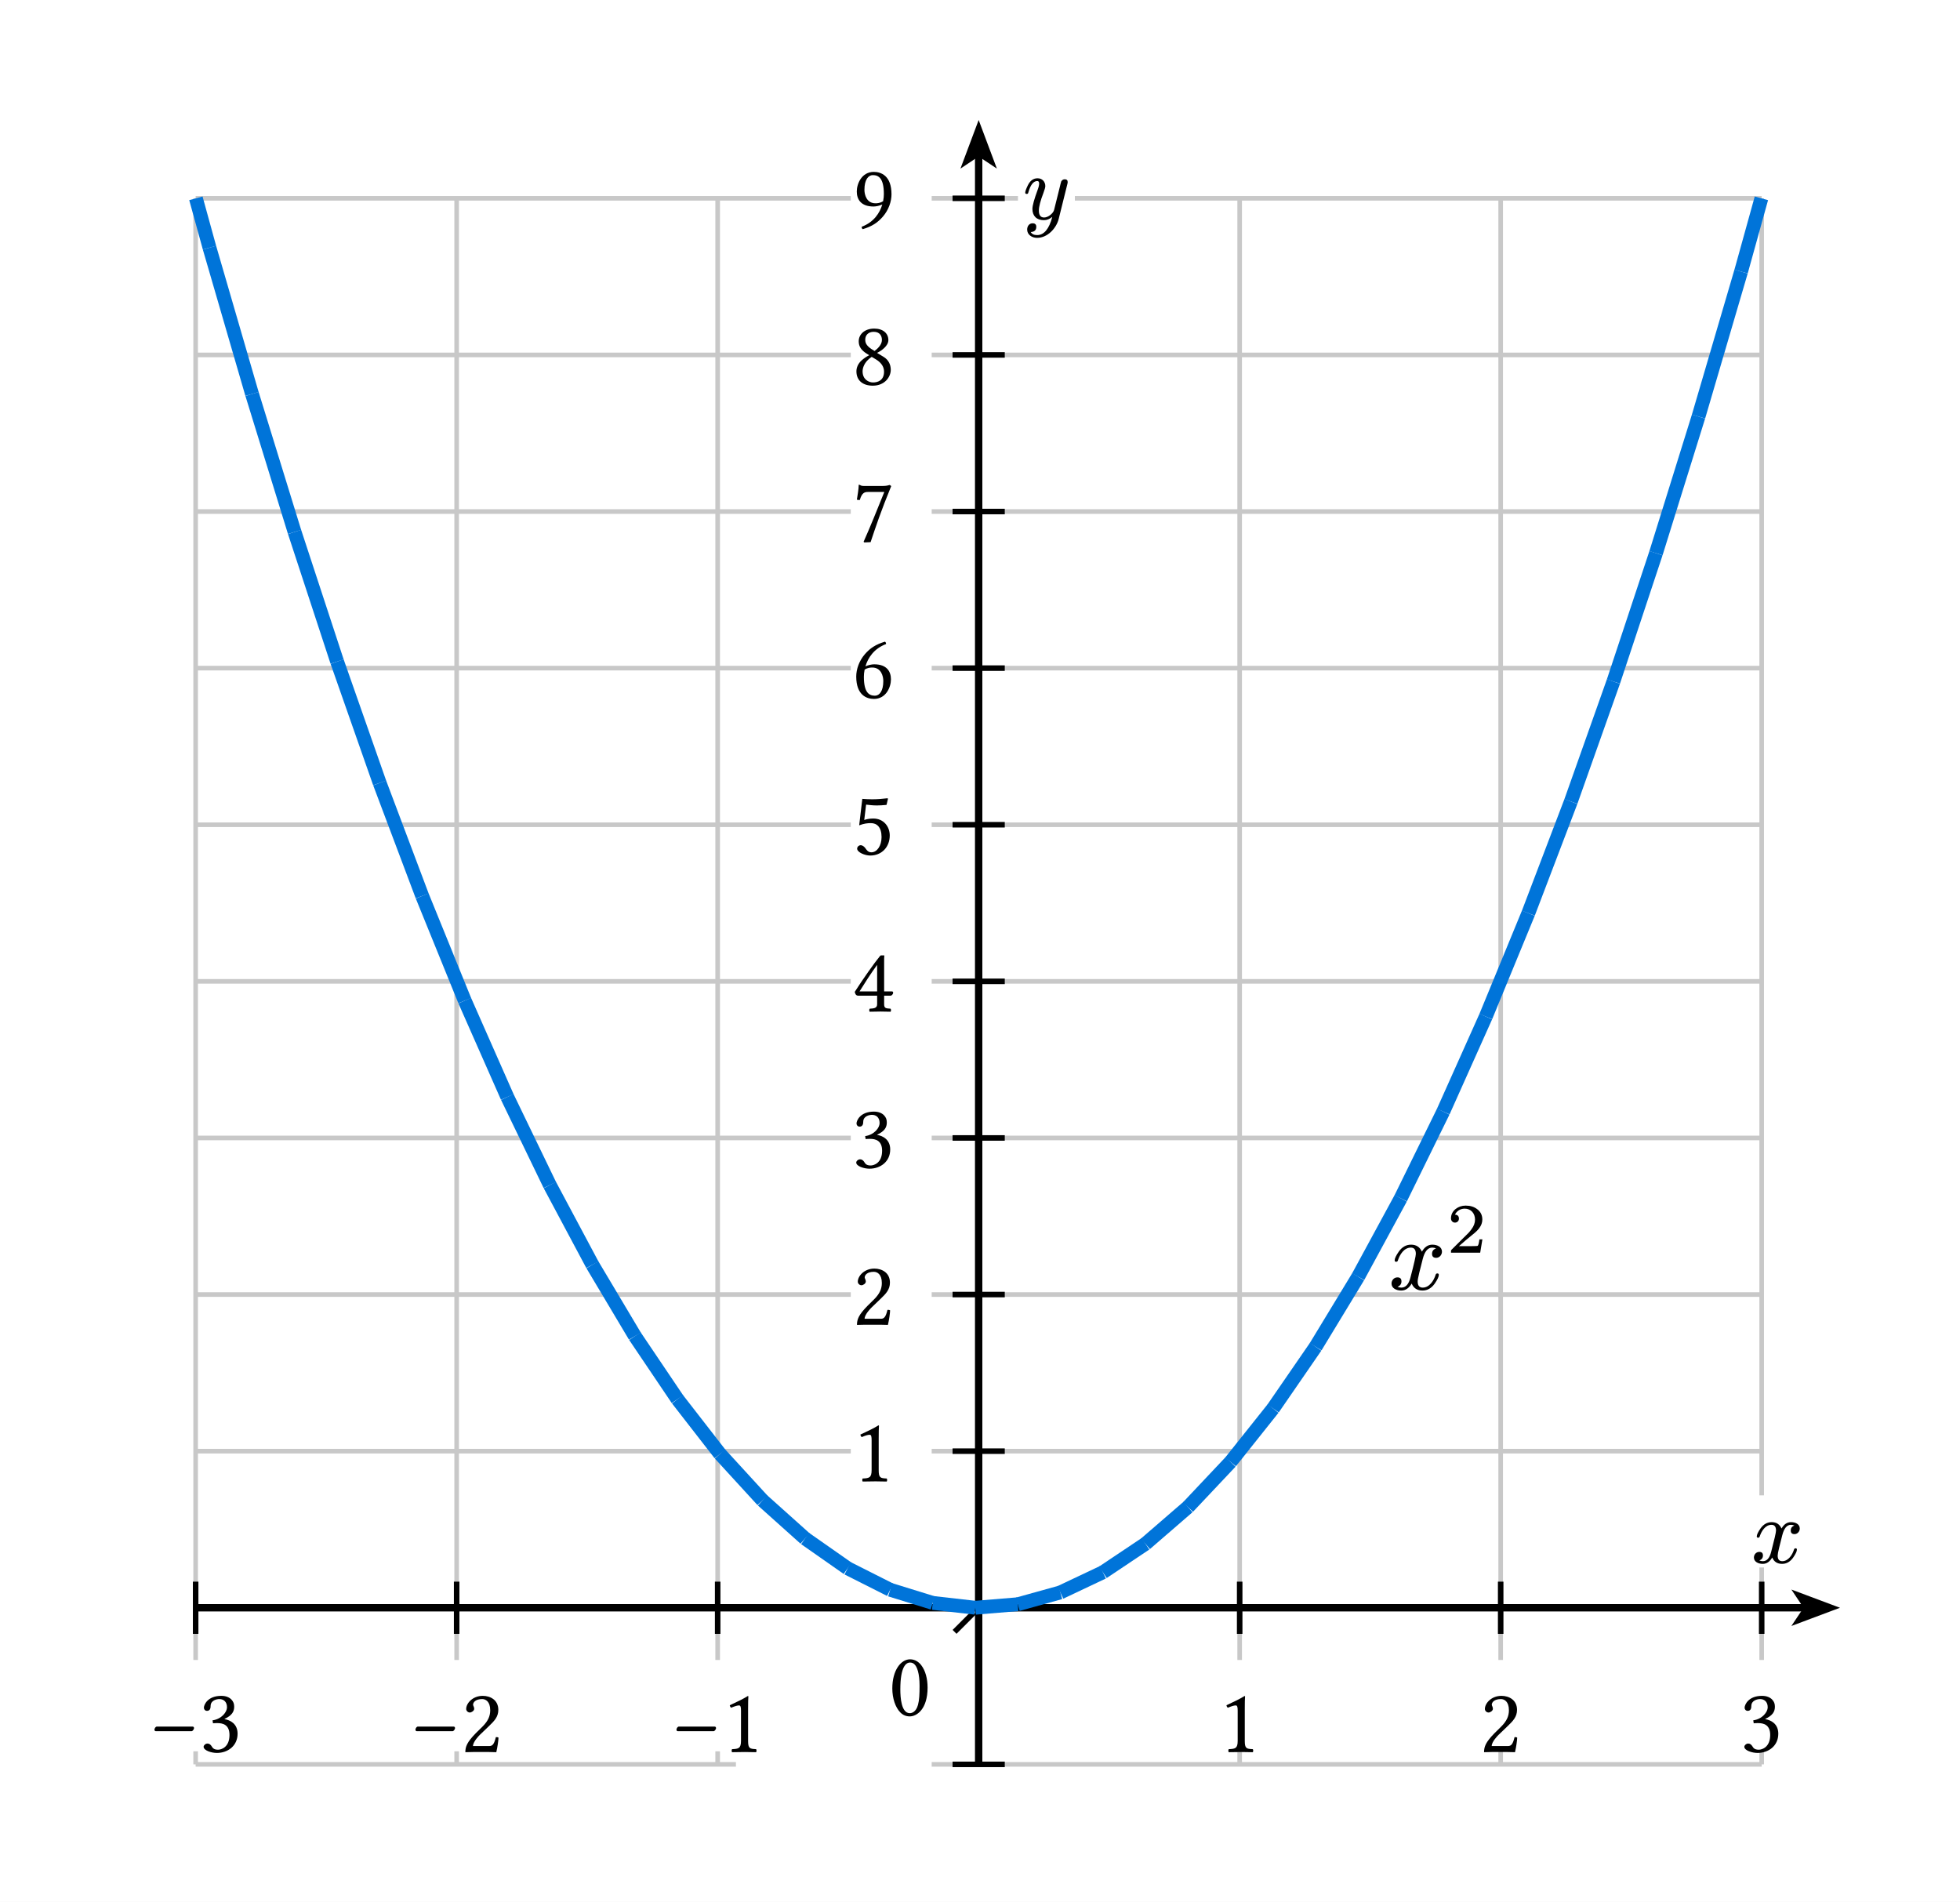
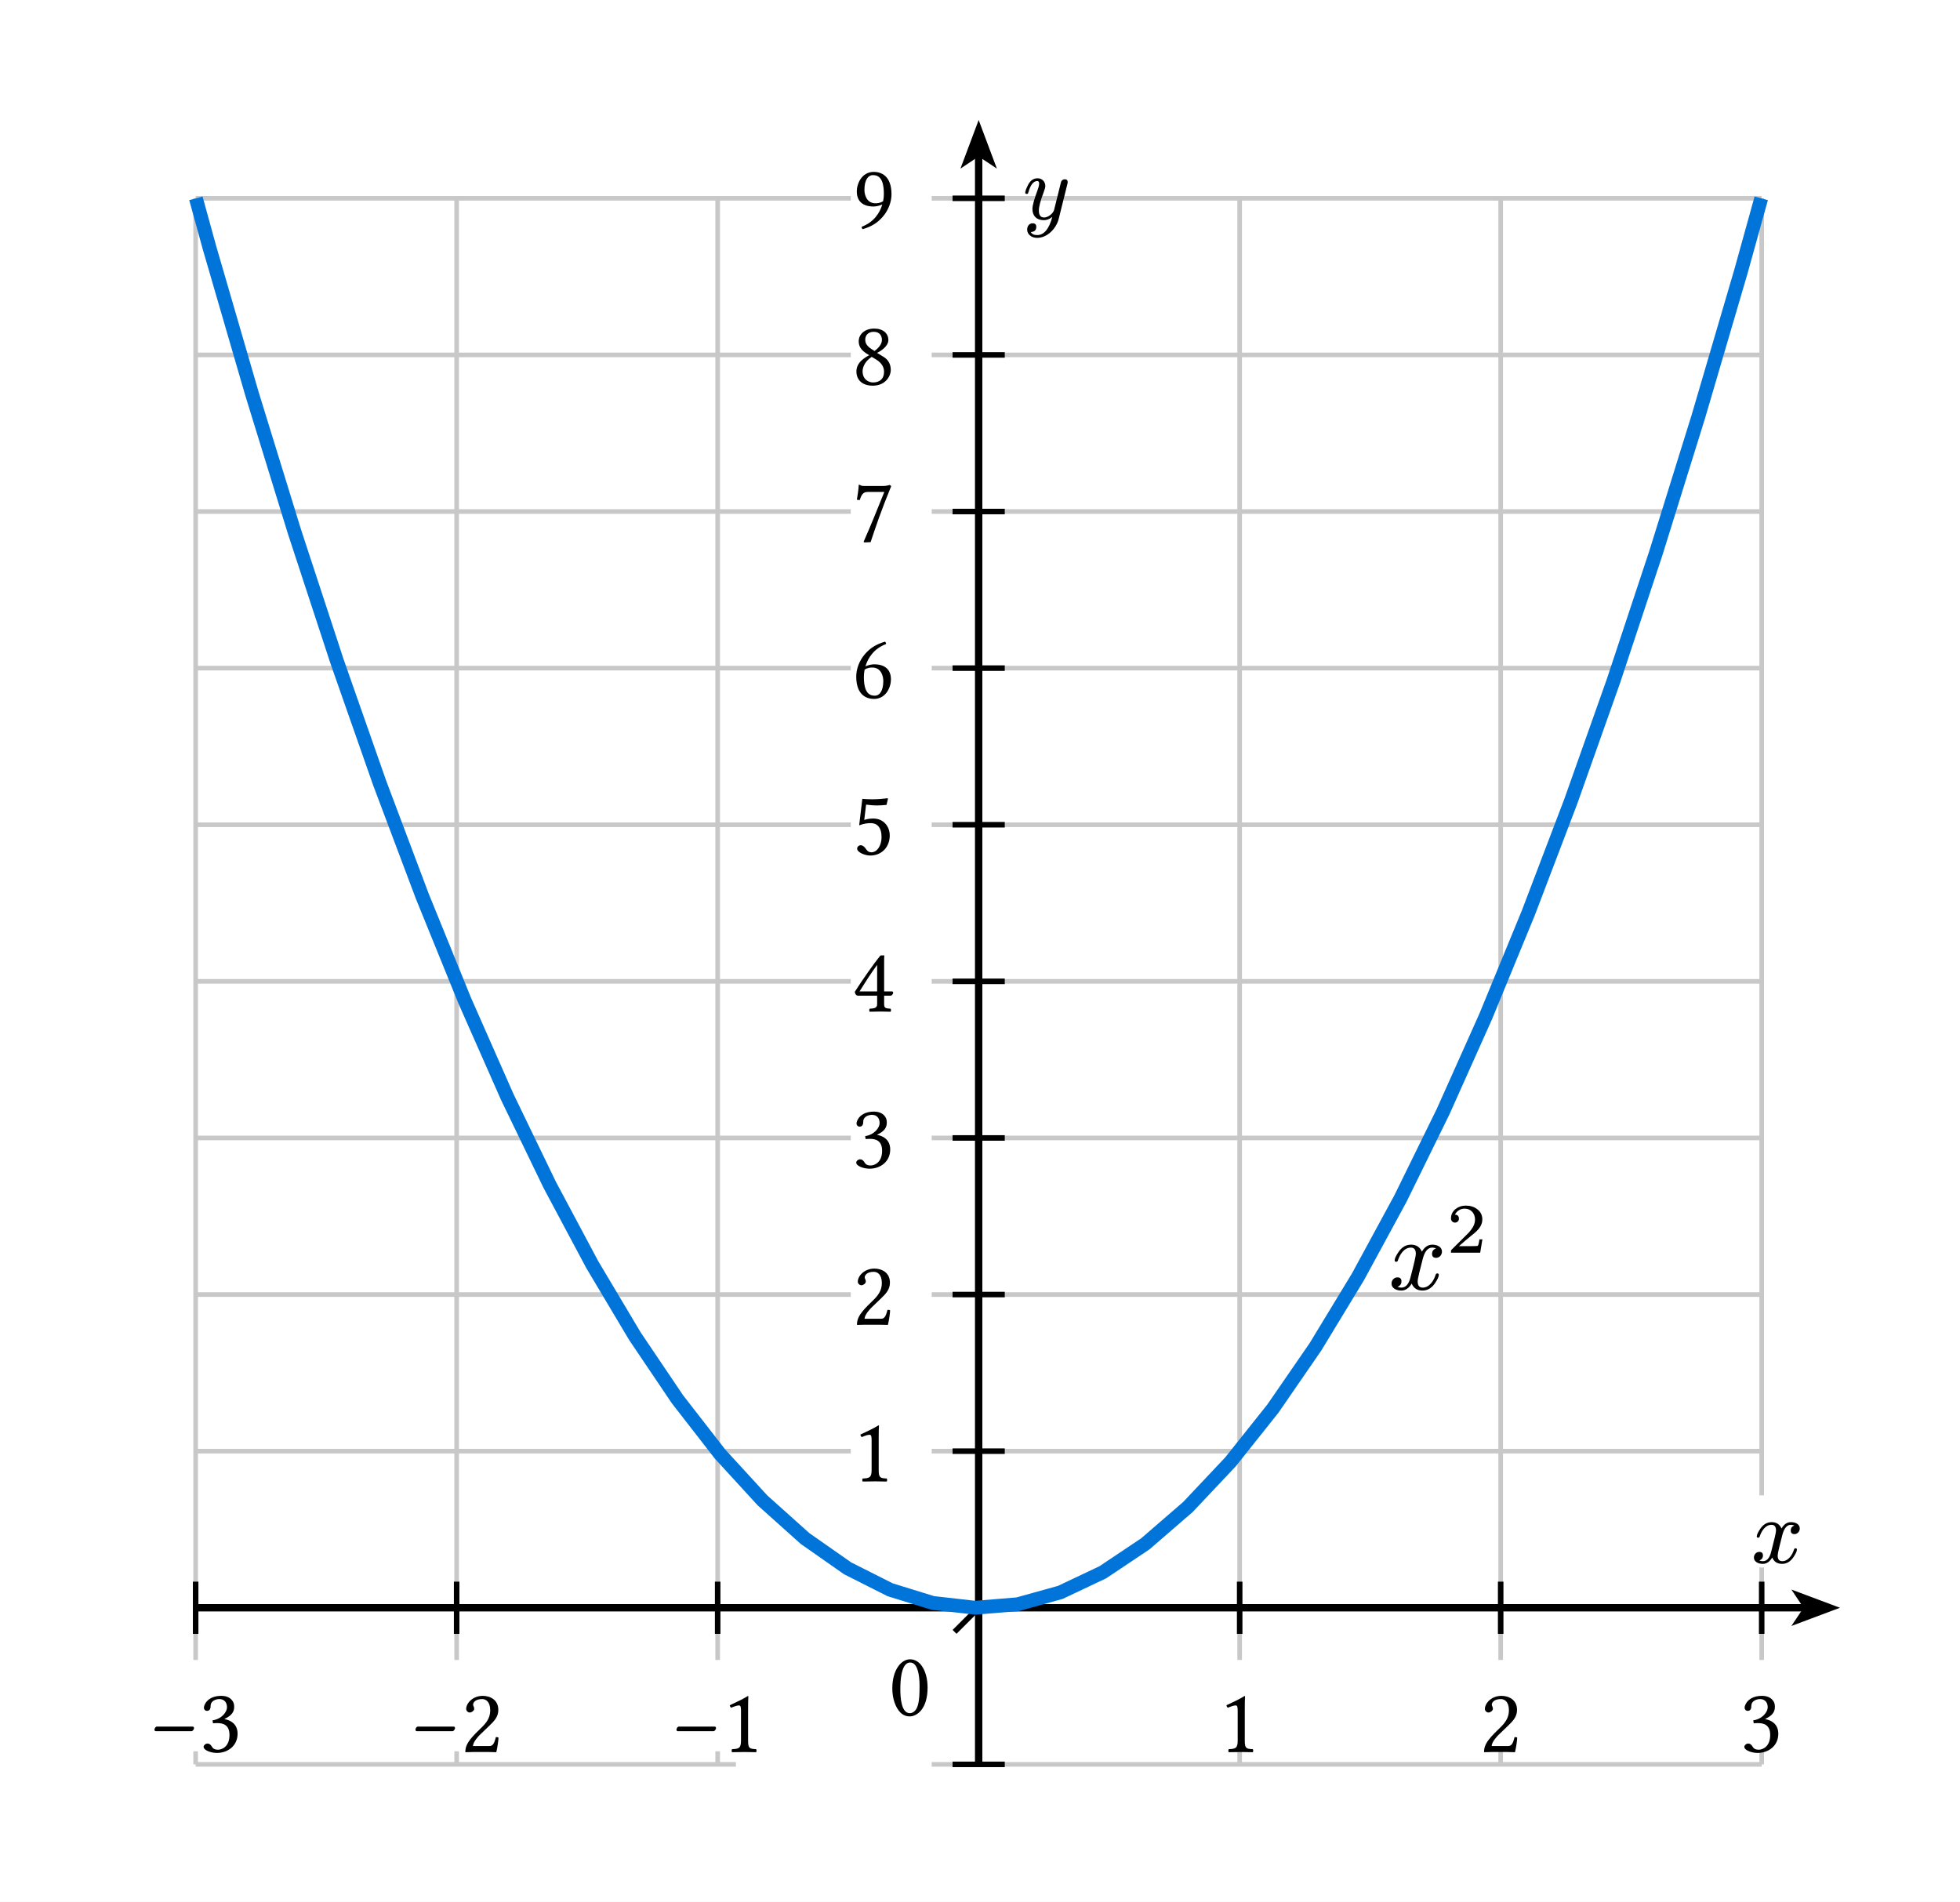
<svg xmlns="http://www.w3.org/2000/svg" xmlns:xlink="http://www.w3.org/1999/xlink" viewBox="0 0 212.865 206.549" width="212.865pt" height="206.549pt">
  <path fill="#ffffff" fill-rule="nonzero" d="M 0 0v 206.549h 212.865v -206.549Z " />
  <g transform="translate(14.17323 14.17323)">
    <path fill="none" stroke="#c8c8c8" stroke-width="0.5" stroke-linecap="butt" stroke-linejoin="miter" stroke-miterlimit="4" transform="translate(7.075 176.0262)" d="M 0 0m 0 1.417v -1.417" />
    <path fill="none" stroke="#c8c8c8" stroke-width="0.5" stroke-linecap="butt" stroke-linejoin="miter" stroke-miterlimit="4" transform="translate(7.075 7.364737)" d="M 0 0m 0 158.74v -158.74" />
    <path fill="none" stroke="#c8c8c8" stroke-width="0.5" stroke-linecap="butt" stroke-linejoin="miter" stroke-miterlimit="4" transform="translate(35.42146 176.0262)" d="M 0 0m 0 1.417v -1.417" />
    <path fill="none" stroke="#c8c8c8" stroke-width="0.5" stroke-linecap="butt" stroke-linejoin="miter" stroke-miterlimit="4" transform="translate(35.42146 7.364737)" d="M 0 0m 0 158.74v -158.74" />
    <path fill="none" stroke="#c8c8c8" stroke-width="0.5" stroke-linecap="butt" stroke-linejoin="miter" stroke-miterlimit="4" transform="translate(63.76791 176.0262)" d="M 0 0m 0 1.417v -1.417" />
    <path fill="none" stroke="#c8c8c8" stroke-width="0.5" stroke-linecap="butt" stroke-linejoin="miter" stroke-miterlimit="4" transform="translate(63.76791 7.364737)" d="M 0 0m 0 158.74v -158.74" />
    <path fill="none" stroke="#c8c8c8" stroke-width="0.5" stroke-linecap="butt" stroke-linejoin="miter" stroke-miterlimit="4" transform="translate(92.11437 7.364737)" d="M 0 0m 0 170.079v -170.079" />
    <path fill="none" stroke="#c8c8c8" stroke-width="0.5" stroke-linecap="butt" stroke-linejoin="miter" stroke-miterlimit="4" transform="translate(120.4608 176.0262)" d="M 0 0m 0 1.417v -1.417" />
    <path fill="none" stroke="#c8c8c8" stroke-width="0.5" stroke-linecap="butt" stroke-linejoin="miter" stroke-miterlimit="4" transform="translate(120.4608 7.364737)" d="M 0 0m 0 158.74v -158.74" />
    <path fill="none" stroke="#c8c8c8" stroke-width="0.5" stroke-linecap="butt" stroke-linejoin="miter" stroke-miterlimit="4" transform="translate(148.8073 176.0262)" d="M 0 0m 0 1.417v -1.417" />
    <path fill="none" stroke="#c8c8c8" stroke-width="0.5" stroke-linecap="butt" stroke-linejoin="miter" stroke-miterlimit="4" transform="translate(148.8073 7.364737)" d="M 0 0m 0 158.74v -158.74" />
    <path fill="none" stroke="#c8c8c8" stroke-width="0.5" stroke-linecap="butt" stroke-linejoin="miter" stroke-miterlimit="4" transform="translate(177.1537 176.0262)" d="M 0 0m 0 1.417v -1.417" />
    <path fill="none" stroke="#c8c8c8" stroke-width="0.5" stroke-linecap="butt" stroke-linejoin="miter" stroke-miterlimit="4" transform="translate(177.1537 7.364737)" d="M 0 0m 0 158.74v -158.74" />
    <path fill="none" stroke="#c8c8c8" stroke-width="0.5" stroke-linecap="butt" stroke-linejoin="miter" stroke-miterlimit="4" transform="translate(7.075 177.4435)" d="M 0 0h 58.677" />
    <path fill="none" stroke="#c8c8c8" stroke-width="0.5" stroke-linecap="butt" stroke-linejoin="miter" stroke-miterlimit="4" transform="translate(87.01201 177.4435)" d="M 0 0h 90.142" />
    <path fill="none" stroke="#c8c8c8" stroke-width="0.5" stroke-linecap="butt" stroke-linejoin="miter" stroke-miterlimit="4" transform="translate(7.075 160.4356)" d="M 0 0h 170.079" />
    <path fill="none" stroke="#c8c8c8" stroke-width="0.5" stroke-linecap="butt" stroke-linejoin="miter" stroke-miterlimit="4" transform="translate(7.075 143.4277)" d="M 0 0h 71.15" />
    <path fill="none" stroke="#c8c8c8" stroke-width="0.5" stroke-linecap="butt" stroke-linejoin="miter" stroke-miterlimit="4" transform="translate(87.01201 143.4277)" d="M 0 0h 90.142" />
    <path fill="none" stroke="#c8c8c8" stroke-width="0.5" stroke-linecap="butt" stroke-linejoin="miter" stroke-miterlimit="4" transform="translate(7.075 126.4199)" d="M 0 0h 71.15" />
    <path fill="none" stroke="#c8c8c8" stroke-width="0.5" stroke-linecap="butt" stroke-linejoin="miter" stroke-miterlimit="4" transform="translate(87.01201 126.4199)" d="M 0 0h 90.142" />
    <path fill="none" stroke="#c8c8c8" stroke-width="0.5" stroke-linecap="butt" stroke-linejoin="miter" stroke-miterlimit="4" transform="translate(7.075 109.412)" d="M 0 0h 71.15" />
    <path fill="none" stroke="#c8c8c8" stroke-width="0.5" stroke-linecap="butt" stroke-linejoin="miter" stroke-miterlimit="4" transform="translate(87.01201 109.412)" d="M 0 0h 90.142" />
    <path fill="none" stroke="#c8c8c8" stroke-width="0.5" stroke-linecap="butt" stroke-linejoin="miter" stroke-miterlimit="4" transform="translate(7.075 92.40411)" d="M 0 0h 71.15" />
    <path fill="none" stroke="#c8c8c8" stroke-width="0.5" stroke-linecap="butt" stroke-linejoin="miter" stroke-miterlimit="4" transform="translate(87.01201 92.40411)" d="M 0 0h 90.142" />
    <path fill="none" stroke="#c8c8c8" stroke-width="0.5" stroke-linecap="butt" stroke-linejoin="miter" stroke-miterlimit="4" transform="translate(7.075 75.39623)" d="M 0 0h 71.15" />
    <path fill="none" stroke="#c8c8c8" stroke-width="0.5" stroke-linecap="butt" stroke-linejoin="miter" stroke-miterlimit="4" transform="translate(87.01201 75.39623)" d="M 0 0h 90.142" />
    <path fill="none" stroke="#c8c8c8" stroke-width="0.5" stroke-linecap="butt" stroke-linejoin="miter" stroke-miterlimit="4" transform="translate(7.075 58.38836)" d="M 0 0h 71.15" />
    <path fill="none" stroke="#c8c8c8" stroke-width="0.5" stroke-linecap="butt" stroke-linejoin="miter" stroke-miterlimit="4" transform="translate(87.01201 58.38836)" d="M 0 0h 90.142" />
    <path fill="none" stroke="#c8c8c8" stroke-width="0.5" stroke-linecap="butt" stroke-linejoin="miter" stroke-miterlimit="4" transform="translate(7.075 41.38048)" d="M 0 0h 71.15" />
    <path fill="none" stroke="#c8c8c8" stroke-width="0.5" stroke-linecap="butt" stroke-linejoin="miter" stroke-miterlimit="4" transform="translate(87.01201 41.38048)" d="M 0 0h 90.142" />
    <path fill="none" stroke="#c8c8c8" stroke-width="0.5" stroke-linecap="butt" stroke-linejoin="miter" stroke-miterlimit="4" transform="translate(7.075 24.37261)" d="M 0 0h 71.15" />
    <path fill="none" stroke="#c8c8c8" stroke-width="0.5" stroke-linecap="butt" stroke-linejoin="miter" stroke-miterlimit="4" transform="translate(87.01201 24.37261)" d="M 0 0h 90.142" />
    <path fill="none" stroke="#c8c8c8" stroke-width="0.5" stroke-linecap="butt" stroke-linejoin="miter" stroke-miterlimit="4" transform="translate(7.075 7.364737)" d="M 0 0h 71.15" />
    <path fill="none" stroke="#c8c8c8" stroke-width="0.5" stroke-linecap="butt" stroke-linejoin="miter" stroke-miterlimit="4" transform="translate(87.01201 7.364737)" d="M 0 0h 90.142" />
    <path fill="none" stroke="#000000" stroke-width="0.8" stroke-linecap="butt" stroke-linejoin="miter" stroke-miterlimit="4" transform="translate(7.075 160.4356)" d="M 0 0h 175.105" />
    <path fill="#000000" fill-rule="nonzero" stroke="#000000" stroke-width="0.8" stroke-linecap="butt" stroke-linejoin="miter" stroke-miterlimit="4" stroke-dashoffset="0" stroke-dasharray="" transform="translate(181.4004 159.2663)" d="M 0 0m 3.118 1.169l -3.118 -1.169l 0.78 1.169l -0.78 1.169l 3.118 -1.169Z " />
    <path fill="none" stroke="#000000" stroke-width="0.8" stroke-linecap="butt" stroke-linejoin="miter" stroke-miterlimit="4" transform="translate(92.11437 2.338583)" d="M 0 0m 0 175.105v -175.105" />
    <path fill="#000000" fill-rule="nonzero" stroke="#000000" stroke-width="0.8" stroke-linecap="butt" stroke-linejoin="miter" stroke-miterlimit="4" stroke-dashoffset="0" stroke-dasharray="" transform="translate(90.94508)" d="M 0 0m 1.169 0l -1.169 3.118l 1.169 -0.78l 1.169 0.78l -1.169 -3.118Z " />
    <path fill="none" stroke="#000000" stroke-width="0.6" stroke-linecap="butt" stroke-linejoin="miter" stroke-miterlimit="4" transform="translate(7.075 157.601)" d="M 0 0m 0 5.669v -5.669" />
    <path fill="none" transform="translate(0 167.5222)" d="M 0 0h 14.15v 10.68h -14.15v -10.68Z " />
    <g transform="translate(-6.3e-8 167.5222)">
      <g transform="matrix(1 0 0 -1 2 8.58)">
        <use xlink:href="#g769096BA7538C9DB0AE1F13573F95E13" x="0" y="0" fill="#000000" fill-rule="nonzero" />
        <use xlink:href="#gEC79FC52D225D04391F52749EE46159D" x="5.5" y="0" fill="#000000" fill-rule="nonzero" />
      </g>
    </g>
    <path fill="none" stroke="#000000" stroke-width="0.6" stroke-linecap="butt" stroke-linejoin="miter" stroke-miterlimit="4" transform="translate(35.42146 157.601)" d="M 0 0m 0 5.669v -5.669" />
    <path fill="none" transform="translate(28.34646 167.5222)" d="M 0 0h 14.15v 10.6h -14.15v -10.6Z " />
    <g transform="translate(28.34646 167.5222)">
      <g transform="matrix(1 0 0 -1 2 8.58)">
        <use xlink:href="#g769096BA7538C9DB0AE1F13573F95E13" x="0" y="0" fill="#000000" fill-rule="nonzero" />
        <use xlink:href="#gD51D1BA75A4578B9DA0C9BBB90D056B7" x="5.5" y="0" fill="#000000" fill-rule="nonzero" />
      </g>
    </g>
    <path fill="none" stroke="#000000" stroke-width="0.6" stroke-linecap="butt" stroke-linejoin="miter" stroke-miterlimit="4" transform="translate(63.76791 157.601)" d="M 0 0m 0 5.669v -5.669" />
    <path fill="none" transform="translate(56.69291 167.5222)" d="M 0 0h 14.15v 10.6h -14.15v -10.6Z " />
    <g transform="translate(56.69291 167.5222)">
      <g transform="matrix(1 0 0 -1 2 8.58)">
        <use xlink:href="#g769096BA7538C9DB0AE1F13573F95E13" x="0" y="0" fill="#000000" fill-rule="nonzero" />
        <use xlink:href="#g90E80DFA2ED72D656149A2EAA0923C99" x="5.5" y="0" fill="#000000" fill-rule="nonzero" />
      </g>
    </g>
    <path fill="none" stroke="#000000" stroke-width="0.6" stroke-linecap="butt" stroke-linejoin="miter" stroke-miterlimit="4" transform="translate(92.11437 157.601)" d="M 0 0m 0 5.669v -5.669" />
    <path fill="none" stroke="#000000" stroke-width="0.6" stroke-linecap="butt" stroke-linejoin="miter" stroke-miterlimit="4" transform="translate(120.4608 157.601)" d="M 0 0m 0 5.669v -5.669" />
    <path fill="none" transform="translate(116.1358 167.5222)" d="M 0 0h 8.65v 10.6h -8.65v -10.6Z " />
    <g transform="translate(116.1358 167.5222)">
      <g transform="matrix(1 0 0 -1 2 8.58)">
        <use xlink:href="#g90E80DFA2ED72D656149A2EAA0923C99" x="0" y="0" fill="#000000" fill-rule="nonzero" />
      </g>
    </g>
    <path fill="none" stroke="#000000" stroke-width="0.6" stroke-linecap="butt" stroke-linejoin="miter" stroke-miterlimit="4" transform="translate(148.8073 157.601)" d="M 0 0m 0 5.669v -5.669" />
    <path fill="none" transform="translate(144.4823 167.5222)" d="M 0 0h 8.65v 10.6h -8.65v -10.6Z " />
    <g transform="translate(144.4823 167.5222)">
      <g transform="matrix(1 0 0 -1 2 8.58)">
        <use xlink:href="#gD51D1BA75A4578B9DA0C9BBB90D056B7" x="0" y="0" fill="#000000" fill-rule="nonzero" />
      </g>
    </g>
    <path fill="none" stroke="#000000" stroke-width="0.6" stroke-linecap="butt" stroke-linejoin="miter" stroke-miterlimit="4" transform="translate(177.1537 157.601)" d="M 0 0m 0 5.669v -5.669" />
    <path fill="none" transform="translate(172.8287 167.5222)" d="M 0 0h 8.65v 10.68h -8.65v -10.68Z " />
    <g transform="translate(172.8287 167.5222)">
      <g transform="matrix(1 0 0 -1 2 8.58)">
        <use xlink:href="#gEC79FC52D225D04391F52749EE46159D" x="0" y="0" fill="#000000" fill-rule="nonzero" />
      </g>
    </g>
    <path fill="none" stroke="#000000" stroke-width="0.6" stroke-linecap="butt" stroke-linejoin="miter" stroke-miterlimit="4" transform="translate(89.27972 177.4435)" d="M 0 0h 5.669" />
    <path fill="none" stroke="#000000" stroke-width="0.6" stroke-linecap="butt" stroke-linejoin="miter" stroke-miterlimit="4" transform="translate(89.27972 160.4356)" d="M 0 0h 5.669" />
    <path fill="none" stroke="#000000" stroke-width="0.6" stroke-linecap="butt" stroke-linejoin="miter" stroke-miterlimit="4" transform="translate(89.27972 143.4277)" d="M 0 0h 5.669" />
    <path fill="none" transform="translate(76.37776 138.1277)" d="M 0 0h 8.65v 10.6h -8.65v -10.6Z " />
    <g transform="translate(76.37776 138.1277)">
      <g transform="matrix(1 0 0 -1 2 8.58)">
        <use xlink:href="#g90E80DFA2ED72D656149A2EAA0923C99" x="0" y="0" fill="#000000" fill-rule="nonzero" />
      </g>
    </g>
    <path fill="none" stroke="#000000" stroke-width="0.6" stroke-linecap="butt" stroke-linejoin="miter" stroke-miterlimit="4" transform="translate(89.27972 126.4199)" d="M 0 0h 5.669" />
    <path fill="none" transform="translate(76.37776 121.1199)" d="M 0 0h 8.65v 10.6h -8.65v -10.6Z " />
    <g transform="translate(76.37776 121.1199)">
      <g transform="matrix(1 0 0 -1 2 8.58)">
        <use xlink:href="#gD51D1BA75A4578B9DA0C9BBB90D056B7" x="0" y="0" fill="#000000" fill-rule="nonzero" />
      </g>
    </g>
    <path fill="none" stroke="#000000" stroke-width="0.6" stroke-linecap="butt" stroke-linejoin="miter" stroke-miterlimit="4" transform="translate(89.27972 109.412)" d="M 0 0h 5.669" />
    <path fill="none" transform="translate(76.37776 104.072)" d="M 0 0h 8.65v 10.68h -8.65v -10.68Z " />
    <g transform="translate(76.37776 104.072)">
      <g transform="matrix(1 0 0 -1 2 8.58)">
        <use xlink:href="#gEC79FC52D225D04391F52749EE46159D" x="0" y="0" fill="#000000" fill-rule="nonzero" />
      </g>
    </g>
    <path fill="none" stroke="#000000" stroke-width="0.6" stroke-linecap="butt" stroke-linejoin="miter" stroke-miterlimit="4" transform="translate(89.27972 92.40411)" d="M 0 0h 5.669" />
    <path fill="none" transform="translate(76.37776 87.10411)" d="M 0 0h 8.65v 10.6h -8.65v -10.6Z " />
    <g transform="translate(76.37776 87.10411)">
      <g transform="matrix(1 0 0 -1 2 8.58)">
        <use xlink:href="#g9FDA399337BA5CEE43DE6885B462BE24" x="0" y="0" fill="#000000" fill-rule="nonzero" />
      </g>
    </g>
    <path fill="none" stroke="#000000" stroke-width="0.6" stroke-linecap="butt" stroke-linejoin="miter" stroke-miterlimit="4" transform="translate(89.27972 75.39623)" d="M 0 0h 5.669" />
    <path fill="none" transform="translate(76.37776 70.05123)" d="M 0 0h 8.65v 10.69h -8.65v -10.69Z " />
    <g transform="translate(76.37776 70.05123)">
      <g transform="matrix(1 0 0 -1 2 8.58)">
        <use xlink:href="#g53E88946A301F5C1DCEA2C720F6596D3" x="0" y="0" fill="#000000" fill-rule="nonzero" />
      </g>
    </g>
    <path fill="none" stroke="#000000" stroke-width="0.6" stroke-linecap="butt" stroke-linejoin="miter" stroke-miterlimit="4" transform="translate(89.27972 58.38836)" d="M 0 0h 5.669" />
    <path fill="none" transform="translate(76.37776 53.04336)" d="M 0 0h 8.65v 10.69h -8.65v -10.69Z " />
    <g transform="translate(76.37776 53.04336)">
      <g transform="matrix(1 0 0 -1 2 8.58)">
        <use xlink:href="#g9CDE2E24D779DEC8C09236644F4BDC06" x="0" y="0" fill="#000000" fill-rule="nonzero" />
      </g>
    </g>
    <path fill="none" stroke="#000000" stroke-width="0.6" stroke-linecap="butt" stroke-linejoin="miter" stroke-miterlimit="4" transform="translate(89.27972 41.38048)" d="M 0 0h 5.669" />
    <path fill="none" transform="translate(76.37776 36.02548)" d="M 0 0h 8.65v 10.71h -8.65v -10.71Z " />
    <g transform="translate(76.37776 36.02548)">
      <g transform="matrix(1 0 0 -1 2 8.58)">
        <use xlink:href="#gB053ABF9EF71983F202CCECD8EE25F6D" x="0" y="0" fill="#000000" fill-rule="nonzero" />
      </g>
    </g>
    <path fill="none" stroke="#000000" stroke-width="0.6" stroke-linecap="butt" stroke-linejoin="miter" stroke-miterlimit="4" transform="translate(89.27972 24.37261)" d="M 0 0h 5.669" />
    <path fill="none" transform="translate(76.37776 19.03261)" d="M 0 0h 8.65v 10.68h -8.65v -10.68Z " />
    <g transform="translate(76.37776 19.03261)">
      <g transform="matrix(1 0 0 -1 2 8.58)">
        <use xlink:href="#g570774105255CD33C8B695C543E4AB5D" x="0" y="0" fill="#000000" fill-rule="nonzero" />
      </g>
    </g>
    <path fill="none" stroke="#000000" stroke-width="0.6" stroke-linecap="butt" stroke-linejoin="miter" stroke-miterlimit="4" transform="translate(89.27972 7.364737)" d="M 0 0h 5.669" />
    <path fill="none" transform="translate(76.37776 2.014737)" d="M 0 0h 8.65v 10.7h -8.65v -10.7Z " />
    <g transform="translate(76.37776 2.014736)">
      <g transform="matrix(1 0 0 -1 2 8.58)">
        <use xlink:href="#g3822A2BEAC8DE8C499593DEB879DF18A" x="0" y="0" fill="#000000" fill-rule="nonzero" />
      </g>
    </g>
    <path fill="none" stroke="#000000" stroke-width="0.6" stroke-linecap="butt" stroke-linejoin="miter" stroke-miterlimit="4" transform="translate(89.49736 160.9367)" d="M 0 0m 2.116 0l -2.116 2.116" />
    <path fill="none" transform="translate(80.34626 163.5537)" d="M 0 0h 8.65v 10.68h -8.65v -10.68Z " />
    <g transform="translate(80.34626 163.5537)">
      <g transform="matrix(1 0 0 -1 2 8.58)">
        <use xlink:href="#g6DFAD7171EBFBAC7EAFD0C61FA59A787" x="0" y="0" fill="#000000" fill-rule="nonzero" />
      </g>
    </g>
    <path fill="none" transform="translate(173.5204 146.2279)" d="M 0 0h 10.72v 11.94h -10.72v -11.94Z " />
    <g transform="translate(173.5204 146.2279)">
      <g transform="translate(2 2)">
        <path fill="#ffffff" fill-rule="nonzero" d="M 0 0v 7.83h 6.72v -7.83Z " />
        <g transform="matrix(1 0 0 -1 0.5 7.33)">
          <use xlink:href="#g8F3B43BF00419FE170D741E9CC615A47" x="0" y="0" fill="#000000" fill-rule="nonzero" />
        </g>
      </g>
    </g>
    <path fill="none" transform="translate(94.38209 0.2781223)" d="M 0 0h 10.18v 13.88h -10.18v -13.88Z " />
    <g transform="translate(94.38209 0.2781223)">
      <g transform="translate(2 2)">
-         <path fill="#ffffff" fill-rule="nonzero" d="M 0 0v 7.83h 6.18v -7.83Z " />
        <g transform="matrix(1 0 0 -1 0.5 7.33)">
          <use xlink:href="#gF318040A2BA9CD3C6D4E0BBBF71596E3" x="0" y="0" fill="#000000" fill-rule="nonzero" />
        </g>
      </g>
    </g>
-     <path fill="none" stroke="#0074d9" stroke-width="1.5" stroke-linecap="butt" stroke-linejoin="miter" stroke-miterlimit="4" transform="translate(7.102284 7.364737)" d="M 0 0l 1.475 5.361" />
-     <path fill="none" stroke="#0074d9" stroke-width="1.5" stroke-linecap="butt" stroke-linejoin="miter" stroke-miterlimit="4" transform="translate(8.577362 12.72547)" d="M 0 0l 4.62 15.888" />
-     <path fill="none" stroke="#0074d9" stroke-width="1.5" stroke-linecap="butt" stroke-linejoin="miter" stroke-miterlimit="4" transform="translate(13.19783 28.61342)" d="M 0 0l 4.62 14.984" />
-     <path fill="none" stroke="#0074d9" stroke-width="1.5" stroke-linecap="butt" stroke-linejoin="miter" stroke-miterlimit="4" transform="translate(17.81831 43.59761)" d="M 0 0l 4.62 14.08" />
-     <path fill="none" stroke="#0074d9" stroke-width="1.5" stroke-linecap="butt" stroke-linejoin="miter" stroke-miterlimit="4" transform="translate(22.43878 57.67804)" d="M 0 0l 4.62 13.177" />
-     <path fill="none" stroke="#0074d9" stroke-width="1.5" stroke-linecap="butt" stroke-linejoin="miter" stroke-miterlimit="4" transform="translate(27.05925 70.85471)" d="M 0 0l 4.62 12.273" />
-     <path fill="none" stroke="#0074d9" stroke-width="1.5" stroke-linecap="butt" stroke-linejoin="miter" stroke-miterlimit="4" transform="translate(31.67972 83.1276)" d="M 0 0l 4.62 11.369" />
-     <path fill="none" stroke="#0074d9" stroke-width="1.5" stroke-linecap="butt" stroke-linejoin="miter" stroke-miterlimit="4" transform="translate(36.3002 94.49674)" d="M 0 0l 4.62 10.465" />
-     <path fill="none" stroke="#0074d9" stroke-width="1.5" stroke-linecap="butt" stroke-linejoin="miter" stroke-miterlimit="4" transform="translate(40.92067 104.9621)" d="M 0 0l 4.62 9.562" />
-     <path fill="none" stroke="#0074d9" stroke-width="1.5" stroke-linecap="butt" stroke-linejoin="miter" stroke-miterlimit="4" transform="translate(45.54114 114.5237)" d="M 0 0l 4.62 8.658" />
-     <path fill="none" stroke="#0074d9" stroke-width="1.5" stroke-linecap="butt" stroke-linejoin="miter" stroke-miterlimit="4" transform="translate(50.16161 123.1816)" d="M 0 0l 4.62 7.754" />
-     <path fill="none" stroke="#0074d9" stroke-width="1.5" stroke-linecap="butt" stroke-linejoin="miter" stroke-miterlimit="4" transform="translate(54.78209 130.9356)" d="M 0 0l 4.62 6.85" />
-     <path fill="none" stroke="#0074d9" stroke-width="1.5" stroke-linecap="butt" stroke-linejoin="miter" stroke-miterlimit="4" transform="translate(59.40256 137.7859)" d="M 0 0l 4.62 5.947" />
-     <path fill="none" stroke="#0074d9" stroke-width="1.5" stroke-linecap="butt" stroke-linejoin="miter" stroke-miterlimit="4" transform="translate(64.02303 143.7325)" d="M 0 0l 4.62 5.043" />
-     <path fill="none" stroke="#0074d9" stroke-width="1.5" stroke-linecap="butt" stroke-linejoin="miter" stroke-miterlimit="4" transform="translate(68.6435 148.7753)" d="M 0 0l 4.62 4.139" />
-     <path fill="none" stroke="#0074d9" stroke-width="1.5" stroke-linecap="butt" stroke-linejoin="miter" stroke-miterlimit="4" transform="translate(73.26398 152.9143)" d="M 0 0l 4.62 3.235" />
-     <path fill="none" stroke="#0074d9" stroke-width="1.5" stroke-linecap="butt" stroke-linejoin="miter" stroke-miterlimit="4" transform="translate(77.88445 156.1496)" d="M 0 0l 4.62 2.331" />
-     <path fill="none" stroke="#0074d9" stroke-width="1.5" stroke-linecap="butt" stroke-linejoin="miter" stroke-miterlimit="4" transform="translate(82.50492 158.481)" d="M 0 0l 4.62 1.428" />
-     <path fill="none" stroke="#0074d9" stroke-width="1.5" stroke-linecap="butt" stroke-linejoin="miter" stroke-miterlimit="4" transform="translate(87.12539 159.9088)" d="M 0 0l 4.62 0.524" />
-     <path fill="none" stroke="#0074d9" stroke-width="1.5" stroke-linecap="butt" stroke-linejoin="miter" stroke-miterlimit="4" transform="translate(91.74587 160.0529)" d="M 0 0m 0 0.38l 4.62 -0.38" />
-     <path fill="none" stroke="#0074d9" stroke-width="1.5" stroke-linecap="butt" stroke-linejoin="miter" stroke-miterlimit="4" transform="translate(96.36634 158.7694)" d="M 0 0m 0 1.284l 4.62 -1.284" />
-     <path fill="none" stroke="#0074d9" stroke-width="1.5" stroke-linecap="butt" stroke-linejoin="miter" stroke-miterlimit="4" transform="translate(100.9868 156.582)" d="M 0 0m 0 2.187l 4.62 -2.187" />
-     <path fill="none" stroke="#0074d9" stroke-width="1.5" stroke-linecap="butt" stroke-linejoin="miter" stroke-miterlimit="4" transform="translate(105.6073 153.4909)" d="M 0 0m 0 3.091l 4.62 -3.091" />
-     <path fill="none" stroke="#0074d9" stroke-width="1.5" stroke-linecap="butt" stroke-linejoin="miter" stroke-miterlimit="4" transform="translate(110.2278 149.4961)" d="M 0 0m 0 3.995l 4.62 -3.995" />
-     <path fill="none" stroke="#0074d9" stroke-width="1.5" stroke-linecap="butt" stroke-linejoin="miter" stroke-miterlimit="4" transform="translate(114.8482 144.5974)" d="M 0 0m 0 4.899l 4.62 -4.899" />
-     <path fill="none" stroke="#0074d9" stroke-width="1.5" stroke-linecap="butt" stroke-linejoin="miter" stroke-miterlimit="4" transform="translate(119.4687 138.7951)" d="M 0 0m 0 5.802l 4.62 -5.802" />
-     <path fill="none" stroke="#0074d9" stroke-width="1.5" stroke-linecap="butt" stroke-linejoin="miter" stroke-miterlimit="4" transform="translate(124.0892 132.0889)" d="M 0 0m 0 6.706l 4.62 -6.706" />
-     <path fill="none" stroke="#0074d9" stroke-width="1.5" stroke-linecap="butt" stroke-linejoin="miter" stroke-miterlimit="4" transform="translate(128.7096 124.479)" d="M 0 0m 0 7.61l 4.62 -7.61" />
-     <path fill="none" stroke="#0074d9" stroke-width="1.5" stroke-linecap="butt" stroke-linejoin="miter" stroke-miterlimit="4" transform="translate(133.3301 115.9653)" d="M 0 0m 0 8.514l 4.62 -8.514" />
-     <path fill="none" stroke="#0074d9" stroke-width="1.5" stroke-linecap="butt" stroke-linejoin="miter" stroke-miterlimit="4" transform="translate(137.9506 106.5479)" d="M 0 0m 0 9.417l 4.62 -9.417" />
-     <path fill="none" stroke="#0074d9" stroke-width="1.5" stroke-linecap="butt" stroke-linejoin="miter" stroke-miterlimit="4" transform="translate(142.5711 96.22664)" d="M 0 0m 0 10.321l 4.62 -10.321" />
-     <path fill="none" stroke="#0074d9" stroke-width="1.5" stroke-linecap="butt" stroke-linejoin="miter" stroke-miterlimit="4" transform="translate(147.1915 85.00167)" d="M 0 0m 0 11.225l 4.62 -11.225" />
-     <path fill="none" stroke="#0074d9" stroke-width="1.5" stroke-linecap="butt" stroke-linejoin="miter" stroke-miterlimit="4" transform="translate(151.812 72.87293)" d="M 0 0m 0 12.129l 4.62 -12.129" />
-     <path fill="none" stroke="#0074d9" stroke-width="1.5" stroke-linecap="butt" stroke-linejoin="miter" stroke-miterlimit="4" transform="translate(156.4325 59.84042)" d="M 0 0m 0 13.033l 4.62 -13.033" />
-     <path fill="none" stroke="#0074d9" stroke-width="1.5" stroke-linecap="butt" stroke-linejoin="miter" stroke-miterlimit="4" transform="translate(161.053 45.90415)" d="M 0 0m 0 13.936l 4.62 -13.936" />
-     <path fill="none" stroke="#0074d9" stroke-width="1.5" stroke-linecap="butt" stroke-linejoin="miter" stroke-miterlimit="4" transform="translate(165.6734 31.06412)" d="M 0 0m 0 14.84l 4.62 -14.84" />
-     <path fill="none" stroke="#0074d9" stroke-width="1.5" stroke-linecap="butt" stroke-linejoin="miter" stroke-miterlimit="4" transform="translate(170.2939 15.32032)" d="M 0 0m 0 15.744l 4.62 -15.744" />
-     <path fill="none" stroke="#0074d9" stroke-width="1.5" stroke-linecap="butt" stroke-linejoin="miter" stroke-miterlimit="4" transform="translate(174.9144 7.364737)" d="M 0 0m 0 7.956l 2.208 -7.956" />
+     <path fill="none" stroke="#0074d9" stroke-width="1.5" stroke-linecap="butt" stroke-linejoin="miter" stroke-miterlimit="4" transform="translate(7.102284 7.364737)" d="M 0 0l 1.475 5.361l 4.62 15.888l 4.62 14.984l 4.62 14.08l 4.62 13.177l 4.62 12.273l 4.62 11.369l 4.62 10.465l 4.62 9.562l 4.62 8.658l 4.62 7.754l 4.62 6.85l 4.62 5.947l 4.62 5.043l 4.62 4.139l 4.62 3.235l 4.62 2.331l 4.62 1.428l 4.62 0.524l 4.62 -0.38l 4.62 -1.284l 4.62 -2.187l 4.62 -3.091l 4.62 -3.995l 4.62 -4.899l 4.62 -5.802l 4.62 -6.706l 4.62 -7.61l 4.62 -8.514l 4.62 -9.417l 4.62 -10.321l 4.62 -11.225l 4.62 -12.129l 4.62 -13.033l 4.62 -13.936l 4.62 -14.84l 4.62 -15.744l 2.208 -7.956" />
    <path fill="none" transform="translate(134.6341 116.3509)" d="M 0 0h 15.289v 11.634h -15.289v -11.634Z " />
    <g transform="translate(134.6341 116.3509)">
      <g transform="matrix(1 0 0 -1 2 9.513)">
        <use xlink:href="#g7FDD4349A49914F62F30F23AE9794251" x="0" y="0" fill="#000000" fill-rule="nonzero" />
      </g>
      <g transform="matrix(1 0 0 -1 8.292 5.52)">
        <use xlink:href="#g25B224D96CA3F5CCC7E774117FEA026D" x="0" y="0" fill="#000000" fill-rule="nonzero" />
      </g>
    </g>
  </g>
  <defs>
    <symbol id="g769096BA7538C9DB0AE1F13573F95E13" overflow="visible">
      <path d="M 0 0m 4.63 2.26c 0.13 0 0.27 0.23 0.27 0.33c 0 0.08 -0.04 0.17 -0.14 0.17h -3.91c -0.12 0 -0.25 -0.19 -0.25 -0.34c 0 -0.08 0.06 -0.16 0.15 -0.16Z " />
    </symbol>
    <symbol id="gEC79FC52D225D04391F52749EE46159D" overflow="visible">
      <path d="M 0 0m 2.15 5.75c 0.43 0 0.83 -0.26 0.83 -0.9c 0 -0.5 -0.58 -1.27 -1.57 -1.41l 0.05 -0.32c 0.17 0.02 0.35 0.02 0.48 0.02c 0.57 0 1.31 -0.16 1.31 -1.29c 0 -1.33 -0.89 -1.6 -1.24 -1.6c -0.51 0 -0.6 0.23 -0.72 0.41c -0.1 0.14 -0.23 0.26 -0.43 0.26c -0.21 0 -0.42 -0.19 -0.42 -0.35c 0 -0.4 0.84 -0.67 1.44 -0.67c 1.19 0 2.25 0.77 2.25 2.09c 0 1.09 -0.82 1.48 -1.41 1.58l -0.01 0.02c 0.82 0.39 1.05 0.8 1.05 1.33c 0 0.3 -0.07 0.54 -0.31 0.79c -0.22 0.22 -0.57 0.39 -1.09 0.39c -1.47 0 -1.89 -0.96 -1.89 -1.29c 0 -0.14 0.1 -0.34 0.34 -0.34c 0.35 0 0.39 0.33 0.39 0.52c 0 0.64 0.69 0.76 0.95 0.76Z " />
    </symbol>
    <symbol id="gD51D1BA75A4578B9DA0C9BBB90D056B7" overflow="visible">
      <path d="M 0 0m 0.61 4.68c 0 -0.21 0.19 -0.39 0.4 -0.39c 0.17 0 0.47 0.18 0.47 0.4c 0 0.08 -0.02 0.14 -0.04 0.21c -0.02 0.07 -0.08 0.16 -0.08 0.24c 0 0.25 0.26 0.61 0.99 0.61c 0.36 0 0.87 -0.25 0.87 -1.21c 0 -0.64 -0.23 -1.16 -0.82 -1.76l -0.74 -0.73c -0.98 -1 -1.14 -1.48 -1.14 -2.07c 0 0 0.51 0.02 0.83 0.02h 1.75c 0.32 0 0.78 -0.02 0.78 -0.02c 0.13 0.53 0.23 1.28 0.24 1.58c -0.06 0.05 -0.19 0.07 -0.29 0.05c -0.17 -0.71 -0.34 -0.96 -0.7 -0.96h -1.78c 0 0.48 0.69 1.16 0.74 1.21l 1.01 0.97c 0.57 0.55 1 0.99 1 1.75c 0 1.08 -0.88 1.52 -1.69 1.52c -1.11 0 -1.8 -0.82 -1.8 -1.42Z " />
    </symbol>
    <symbol id="g90E80DFA2ED72D656149A2EAA0923C99" overflow="visible">
      <path d="M 0 0m 2.88 1.22v 3.47c 0 0.6 0.01 1.21 0.03 1.34c 0 0.05 -0.02 0.05 -0.06 0.05c -0.55 -0.34 -1.08 -0.59 -1.96 -1c 0.02 -0.11 0.06 -0.21 0.15 -0.27c 0.46 0.19 0.68 0.25 0.87 0.25c 0.17 0 0.2 -0.24 0.2 -0.58v -3.26c 0 -0.83 -0.27 -0.88 -0.97 -0.91c -0.06 -0.06 -0.06 -0.27 0 -0.33c 0.49 0.01 0.85 0.02 1.39 0.02c 0.48 0 0.72 -0.01 1.22 -0.02c 0.06 0.06 0.06 0.27 0 0.33c -0.7 0.03 -0.87 0.08 -0.87 0.91Z " />
    </symbol>
    <symbol id="g9FDA399337BA5CEE43DE6885B462BE24" overflow="visible">
      <path d="M 0 0m 4.3 2.19h -0.83v 2.92c 0 0.5 0 0.89 0.02 0.97l -0.02 0.02h -0.32c -0.07 0 -0.12 -0.06 -0.16 -0.11c -0.63 -0.77 -1.79 -2.42 -2.71 -3.85c 0.03 -0.15 0.09 -0.42 0.39 -0.42h 2.04v -0.92c 0 -0.46 -0.38 -0.46 -0.81 -0.49c -0.06 -0.06 -0.06 -0.27 0 -0.33c 0.32 0.01 0.72 0.02 1.18 0.02c 0.39 0 0.77 -0.01 1.09 -0.02c 0.06 0.06 0.06 0.27 0 0.33c -0.49 0.04 -0.7 0.02 -0.7 0.49v 0.92h 0.69c 0.14 0 0.29 0.19 0.29 0.31c 0 0.1 -0.04 0.16 -0.15 0.16Z m -1.59 2.88v -2.88h -1.91c 0.51 0.82 1.22 1.94 1.91 2.88Z " />
    </symbol>
    <symbol id="g53E88946A301F5C1DCEA2C720F6596D3" overflow="visible">
      <path d="M 0 0m 3.19 1.89c 0 -0.95 -0.5 -1.65 -1.1 -1.65c -0.38 0 -0.51 0.25 -0.66 0.45c -0.13 0.17 -0.3 0.32 -0.51 0.32c -0.19 0 -0.38 -0.17 -0.38 -0.37c 0 -0.41 0.85 -0.75 1.42 -0.75c 1.24 0 2.12 0.92 2.12 2.18c 0 0.97 -0.67 1.84 -1.79 1.84c -0.43 0 -0.8 -0.09 -0.98 -0.16l 0.2 1.67c 0.37 -0.04 0.69 -0.09 1.17 -0.09c 0.3 0 0.64 0.02 1.05 0.06l 0.16 0.68l -0.07 0.04c -0.57 -0.06 -1.11 -0.11 -1.64 -0.11c -0.37 0 -0.73 0.02 -1.08 0.05l -0.34 -2.88c 0.53 0.2 0.91 0.24 1.27 0.24c 0.65 0 1.16 -0.43 1.16 -1.52Z " />
    </symbol>
    <symbol id="g9CDE2E24D779DEC8C09236644F4BDC06" overflow="visible">
      <path d="M 0 0m 1.44 3.43c 0.27 0.91 0.91 1.92 2.24 2.42c 0 0.12 -0.04 0.21 -0.12 0.26c -1.01 -0.3 -1.63 -0.72 -2.19 -1.37c -0.62 -0.72 -0.93 -1.63 -0.93 -2.42c 0 -2.03 1.15 -2.43 1.92 -2.43c 1.31 0 1.85 1.27 1.85 2.13c 0 0.86 -0.46 1.63 -1.82 1.63c -0.26 0 -0.65 -0.08 -0.95 -0.22Z m -0.09 -0.36c 0.33 0.22 0.66 0.23 0.83 0.23c 0.98 0 1.2 -0.96 1.2 -1.46c 0 -1.1 -0.42 -1.6 -0.91 -1.6c -0.63 0 -1.2 0.34 -1.2 2.05c 0 0.23 0.02 0.49 0.08 0.78Z " />
    </symbol>
    <symbol id="gB053ABF9EF71983F202CCECD8EE25F6D" overflow="visible">
      <path d="M 0 0m 1.7 5.35h 1.79c -0.78 -1.94 -1.57 -3.89 -2.25 -5.41l 0.08 -0.07l 0.68 0.03c 0.57 1.7 1.12 3.36 2.24 6.09l -0.16 0.12c -0.17 -0.05 -0.39 -0.11 -0.77 -0.11h -2.06c -0.34 0 -0.32 0.1 -0.5 0.14c -0.03 0 -0.04 0 -0.04 -0.03c -0.01 -0.48 -0.12 -1.08 -0.2 -1.6c 0.11 -0.03 0.21 -0.04 0.32 -0.03c 0.22 0.8 0.55 0.87 0.87 0.87Z " />
    </symbol>
    <symbol id="g570774105255CD33C8B695C543E4AB5D" overflow="visible">
      <path d="M 0 0m 3.93 4.85c 0 0.72 -0.56 1.25 -1.54 1.25c -1.02 0 -1.68 -0.61 -1.68 -1.38c 0 -0.56 0.27 -0.97 0.88 -1.35l 0.26 -0.16c -0.29 -0.15 -0.56 -0.33 -0.81 -0.55c -0.41 -0.36 -0.58 -0.81 -0.58 -1.2c 0 -1.02 0.72 -1.56 1.78 -1.56c 1.31 0 1.95 0.96 1.95 1.72c 0 0.58 -0.25 1.09 -0.78 1.41l -0.71 0.43c 0.47 0.23 1.23 0.75 1.23 1.39Z m -1.67 -4.6c -0.45 0 -1.13 0.31 -1.13 1.21c 0 0.3 0.13 1 0.99 1.57l 0.47 -0.28c 0.62 -0.38 0.87 -0.85 0.87 -1.33c 0 -1 -0.75 -1.17 -1.2 -1.17Z m 0.08 5.5c 0.65 0 0.89 -0.43 0.89 -0.89c 0 -0.54 -0.53 -0.99 -0.8 -1.19l -0.31 0.19c -0.63 0.41 -0.7 0.74 -0.7 1.05c 0 0.46 0.32 0.84 0.92 0.84Z " />
    </symbol>
    <symbol id="g3822A2BEAC8DE8C499593DEB879DF18A" overflow="visible">
      <path d="M 0 0m 3.27 2.56c -0.27 -0.91 -0.91 -1.92 -2.24 -2.42c 0 -0.12 0.04 -0.21 0.12 -0.26c 1.01 0.3 1.63 0.72 2.19 1.37c 0.62 0.72 0.93 1.63 0.93 2.42c 0 2.03 -1.15 2.43 -1.92 2.43c -1.31 0 -1.85 -1.27 -1.85 -2.13c 0 -0.86 0.46 -1.63 1.82 -1.63c 0.26 0 0.65 0.08 0.95 0.22Z m 0.09 0.36c -0.33 -0.22 -0.66 -0.23 -0.83 -0.23c -0.98 0 -1.2 0.96 -1.2 1.46c 0 1.1 0.42 1.6 0.91 1.6c 0.63 0 1.2 -0.34 1.2 -2.05c 0 -0.22 -0.02 -0.49 -0.08 -0.78Z " />
    </symbol>
    <symbol id="g6DFAD7171EBFBAC7EAFD0C61FA59A787" overflow="visible">
      <path d="M 0 0m 2.28 -0.1c 0.77 0 1.94 0.78 1.94 3.13c 0 0.99 -0.24 1.84 -0.68 2.42c -0.26 0.35 -0.68 0.65 -1.22 0.65c -0.99 0 -1.93 -1.18 -1.93 -3.16c 0 -1.07 0.33 -2.07 0.88 -2.62c 0.28 -0.28 0.62 -0.42 1.01 -0.42Z m 0.04 5.85c 0.17 0 0.33 -0.06 0.45 -0.17c 0.31 -0.26 0.58 -1.02 0.58 -2.36c 0 -0.92 -0.03 -1.55 -0.17 -2.06c -0.22 -0.82 -0.71 -0.91 -0.89 -0.91c -0.93 0 -1.03 1.71 -1.03 2.58c 0 2.46 0.61 2.92 1.06 2.92Z " />
    </symbol>
    <symbol id="g8F3B43BF00419FE170D741E9CC615A47" overflow="visible">
      <path d="M 0 0m 5.27 3.73c 0 0.46 -0.45 0.69 -0.95 0.69c -0.43 0 -0.77 -0.23 -1.03 -0.69c -0.21 0.46 -0.56 0.69 -1.07 0.69c -0.49 0 -0.89 -0.23 -1.21 -0.68c -0.27 -0.39 -0.41 -0.68 -0.41 -0.87c 0 -0.09 0.05 -0.14 0.15 -0.14c 0.09 0 0.15 0.05 0.17 0.14c 0.19 0.58 0.61 1.26 1.28 1.26c 0.33 0 0.49 -0.21 0.49 -0.62c 0 -0.21 -0.18 -0.99 -0.53 -2.33c -0.17 -0.67 -0.47 -1 -0.9 -1c -0.14 0 -0.27 0.03 -0.38 0.08c 0.26 0.1 0.39 0.28 0.39 0.54c 0 0.26 -0.13 0.39 -0.4 0.39c -0.33 0 -0.58 -0.28 -0.58 -0.61c 0 -0.46 0.47 -0.69 0.96 -0.69c 0.42 0 0.76 0.23 1.03 0.69c 0.19 -0.46 0.55 -0.69 1.07 -0.69c 0.48 0 0.88 0.23 1.2 0.68c 0.27 0.39 0.41 0.68 0.41 0.87c 0 0.09 -0.05 0.14 -0.15 0.14c -0.09 0 -0.14 -0.05 -0.17 -0.14c -0.17 -0.57 -0.62 -1.26 -1.27 -1.26c -0.33 0 -0.5 0.2 -0.5 0.61c 0 0.13 0.05 0.41 0.16 0.86l 0.34 1.35c 0.19 0.75 0.5 1.13 0.94 1.13c 0.14 0 0.27 -0.03 0.38 -0.08c -0.27 -0.09 -0.4 -0.27 -0.4 -0.54c 0 -0.26 0.14 -0.39 0.41 -0.39c 0.32 0 0.57 0.29 0.57 0.61Z " />
    </symbol>
    <symbol id="gF318040A2BA9CD3C6D4E0BBBF71596E3" overflow="visible">
      <path d="M 0 0m 1.63 4.42c -0.45 0 -0.8 -0.25 -1.05 -0.75c -0.19 -0.39 -0.29 -0.66 -0.29 -0.81c 0 -0.09 0.05 -0.14 0.16 -0.14c 0.14 0 0.15 0.06 0.19 0.21c 0.23 0.79 0.55 1.19 0.96 1.19c 0.13 0 0.2 -0.09 0.2 -0.27c 0 -0.16 -0.05 -0.39 -0.16 -0.68c -0.38 -1.03 -0.57 -1.72 -0.57 -2.09c 0 -0.76 0.47 -1.21 1.24 -1.21c 0.33 0 0.64 0.12 0.92 0.36c -0.35 -1.32 -0.9 -1.98 -1.65 -1.98c -0.34 0 -0.57 0.11 -0.69 0.33c 0.4 0.02 0.6 0.21 0.6 0.57c 0 0.25 -0.13 0.38 -0.4 0.38c -0.37 0 -0.59 -0.31 -0.59 -0.68c 0 -0.55 0.5 -0.9 1.08 -0.9c 1.15 0 2.09 1.06 2.34 2.04l 0.94 3.78c 0.03 0.11 0.04 0.19 0.04 0.24c 0 0.2 -0.11 0.3 -0.32 0.3c -0.16 0 -0.29 -0.08 -0.38 -0.23c -0.06 -0.21 -0.11 -0.39 -0.14 -0.54l -0.64 -2.57c -0.1 -0.36 -0.63 -0.81 -1.08 -0.81c -0.38 0 -0.57 0.25 -0.57 0.76c 0 0.42 0.17 1.06 0.5 1.92c 0.13 0.35 0.2 0.59 0.2 0.73c 0 0.49 -0.35 0.85 -0.84 0.85Z " />
    </symbol>
    <symbol id="g7FDD4349A49914F62F30F23AE9794251" overflow="visible">
      <path d="M 0 0m 5.797 4.103c 0 0.506 -0.495 0.759 -1.045 0.759c -0.473 0 -0.847 -0.253 -1.133 -0.759c -0.231 0.506 -0.616 0.759 -1.177 0.759c -0.539 0 -0.979 -0.253 -1.331 -0.748c -0.297 -0.429 -0.451 -0.748 -0.451 -0.957c 0 -0.099 0.055 -0.154 0.165 -0.154c 0.099 0 0.165 0.055 0.187 0.154c 0.209 0.638 0.671 1.386 1.408 1.386c 0.363 0 0.539 -0.231 0.539 -0.682c 0 -0.231 -0.198 -1.089 -0.583 -2.563c -0.187 -0.737 -0.517 -1.1 -0.99 -1.1c -0.154 0 -0.297 0.033 -0.418 0.088c 0.286 0.11 0.429 0.308 0.429 0.594c 0 0.286 -0.143 0.429 -0.44 0.429c -0.363 0 -0.638 -0.308 -0.638 -0.671c 0 -0.506 0.517 -0.759 1.056 -0.759c 0.462 0 0.836 0.253 1.133 0.759c 0.209 -0.506 0.605 -0.759 1.177 -0.759c 0.528 0 0.968 0.253 1.32 0.748c 0.297 0.429 0.451 0.748 0.451 0.957c 0 0.099 -0.055 0.154 -0.165 0.154c -0.099 0 -0.154 -0.055 -0.187 -0.154c -0.187 -0.627 -0.682 -1.386 -1.397 -1.386c -0.363 0 -0.55 0.22 -0.55 0.671c 0 0.143 0.055 0.451 0.176 0.946l 0.374 1.485c 0.209 0.825 0.55 1.243 1.034 1.243c 0.154 0 0.297 -0.033 0.418 -0.088c -0.297 -0.099 -0.44 -0.297 -0.44 -0.594c 0 -0.286 0.154 -0.429 0.451 -0.429c 0.352 0 0.627 0.319 0.627 0.671Z " />
    </symbol>
    <symbol id="g25B224D96CA3F5CCC7E774117FEA026D" overflow="visible">
      <path d="M 0 0m 0.916 3.265c 0.246 0 0.431 0.185 0.431 0.431c 0 0.277 -0.146 0.423 -0.431 0.431c 0.169 0.362 0.554 0.654 1.055 0.654c 0.678 0 1.124 -0.508 1.124 -1.186c 0 -0.37 -0.131 -0.724 -0.4 -1.07c -0.131 -0.177 -0.231 -0.3 -0.3 -0.37l -1.825 -1.81c -0.1 -0.092 -0.085 -0.116 -0.085 -0.346h 3.172l 0.239 1.448h -0.323c -0.054 -0.408 -0.116 -0.647 -0.185 -0.701c -0.038 -0.023 -0.277 -0.038 -0.732 -0.038h -1.309c 0.516 0.454 0.993 0.862 1.448 1.224c 0.346 0.27 0.593 0.508 0.747 0.716c 0.231 0.3 0.346 0.616 0.346 0.947c 0 0.477 -0.185 0.855 -0.562 1.132c -0.331 0.254 -0.747 0.385 -1.24 0.385c -0.423 0 -0.785 -0.123 -1.101 -0.37c -0.331 -0.27 -0.5 -0.608 -0.5 -1.024c 0 -0.262 0.193 -0.454 0.431 -0.454Z " />
    </symbol>
  </defs>
</svg>
